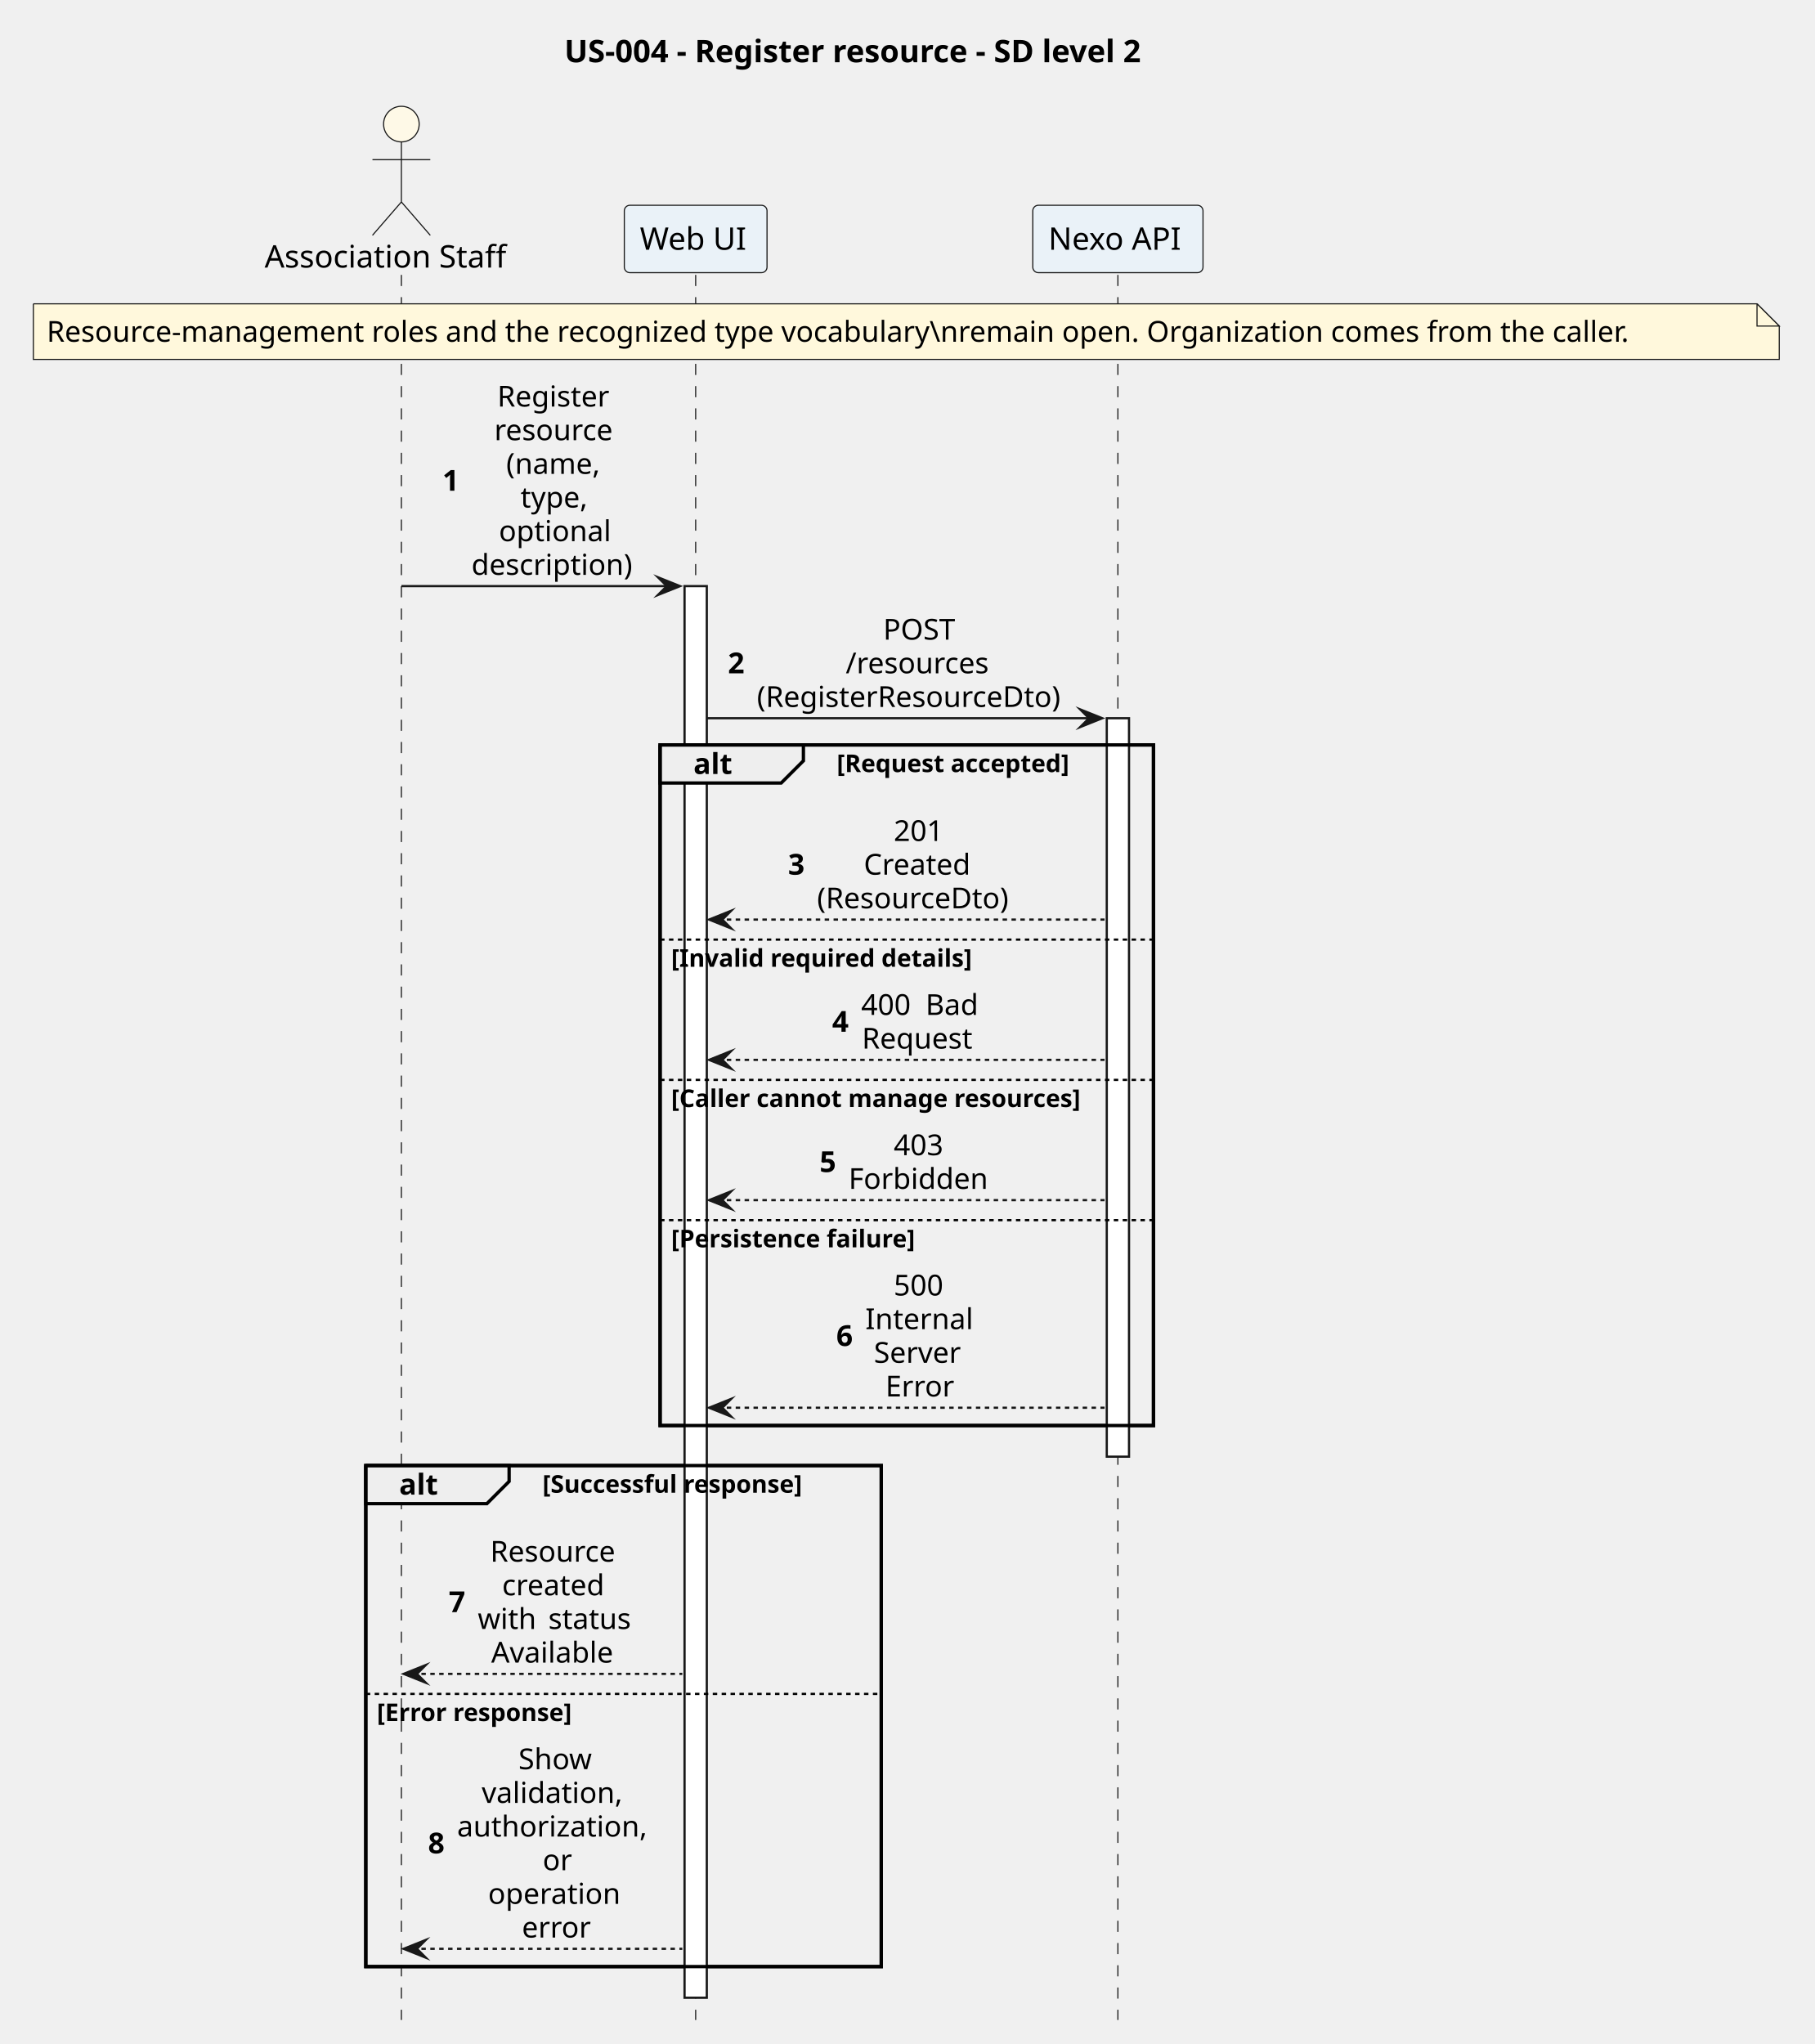
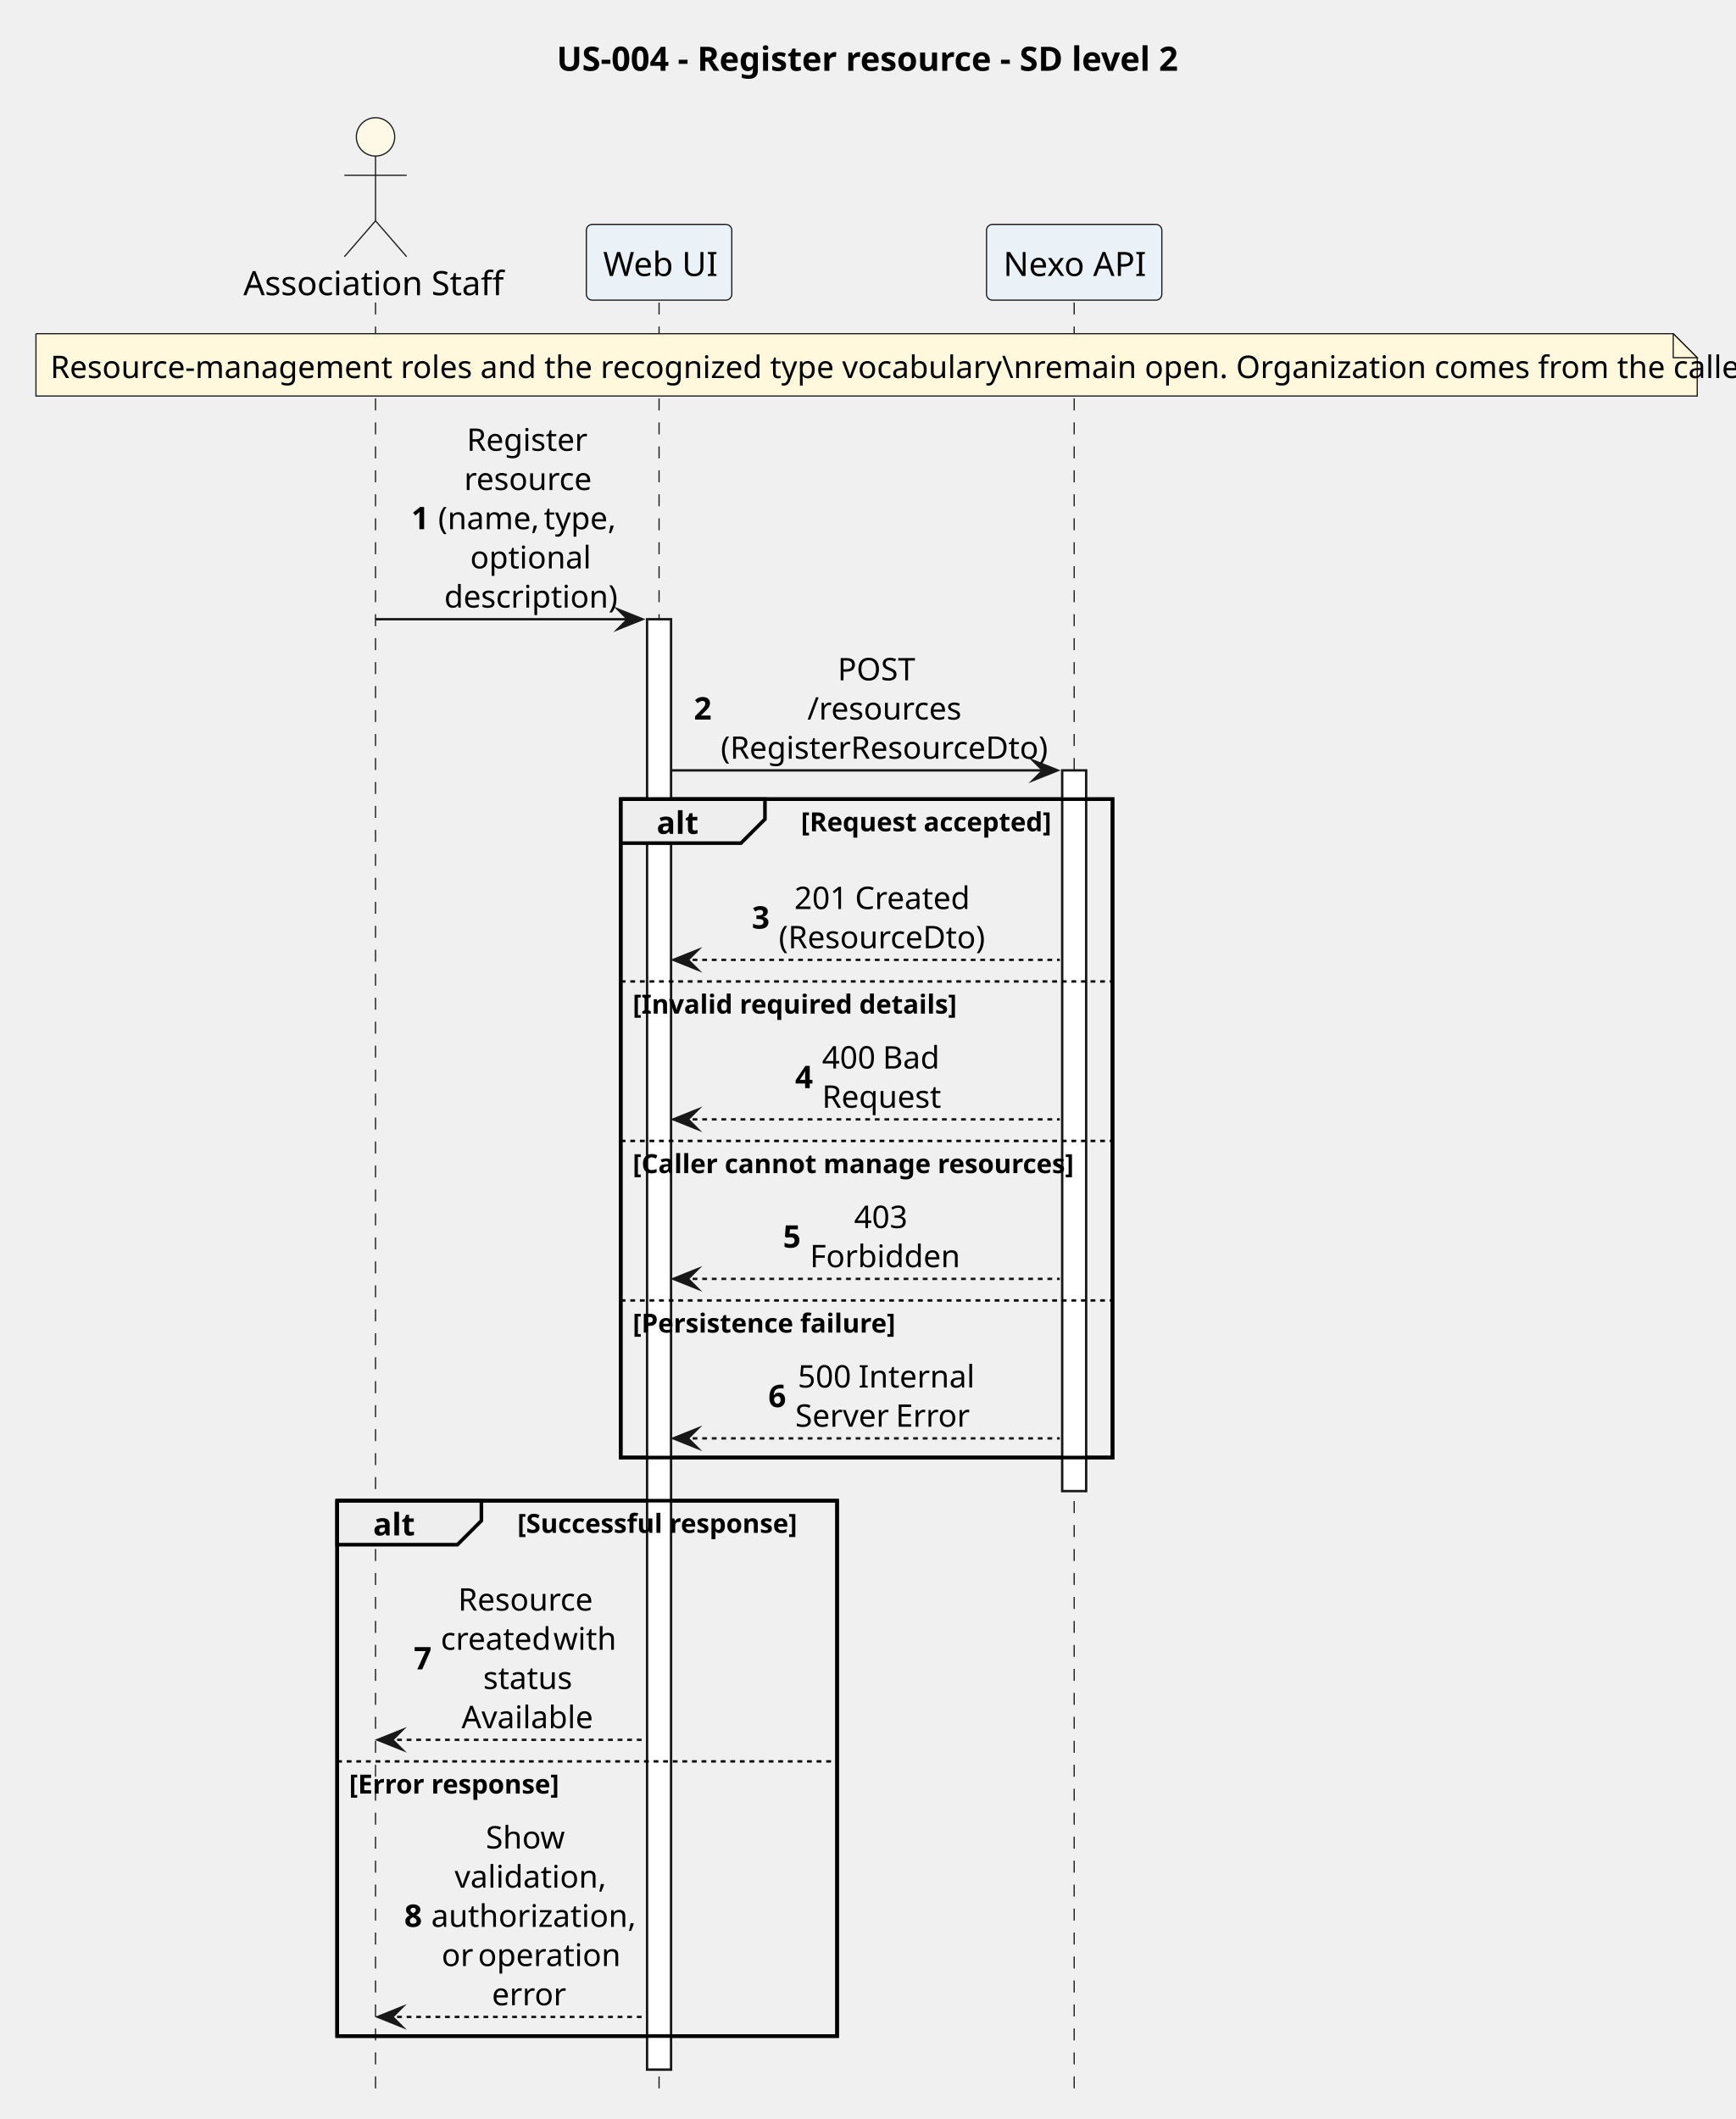
- <svg xmlns="http://www.w3.org/2000/svg" version="1.1" data-diagram-type="SEQUENCE" style="width:816px;height:919px;background:#FFFFFF;" width="816px" height="919px" viewBox="0 0 816 919" zoomAndPan="magnify" preserveAspectRatio="none" contentStyleType="text/css">
+ <svg xmlns="http://www.w3.org/2000/svg" version="1.1" data-diagram-type="SEQUENCE" style="width:724px;height:884px;background:#FFFFFF;" width="724px" height="884px" viewBox="0 0 724 884" zoomAndPan="magnify" preserveAspectRatio="none" contentStyleType="text/css">
  <defs />
  <g font-family="sans-serif" lengthAdjust="spacing">
    <g class="title" data-source-line="1">
-       <text x="253.755" y="27.995" fill="#000" font-size="14" textLength="306.92" font-weight="700">US-004 - Register resource - SD level 2</text>
+       <text x="232.231" y="29.533" fill="#000" font-size="14" textLength="257.558" font-weight="700">US-004 - Register resource - SD level 2</text>
    </g>
-     <rect x="296.792" y="334.922" width="221.844" height="306.008" fill="none" style="stroke:#000;stroke-width:1.5;" />
-     <rect x="164.471" y="658.93" width="231.767" height="225.266" fill="none" style="stroke:#000;stroke-width:1.5;" />
+     <rect x="258.929" y="333.383" width="205.163" height="274.672" fill="none" style="stroke:#000;stroke-width:1.5;" />
+     <rect x="140.648" y="626.055" width="208.545" height="223.352" fill="none" style="stroke:#000;stroke-width:1.5;" />
    <g>
-       <rect x="176.971" y="123.594" width="8" height="784.602" fill="#000" fill-opacity="0" />
-       <line x1="180.471" y1="123.594" x2="180.471" y2="908.195" style="stroke:#181818;stroke-width:0.5;stroke-dasharray:5,5;" />
+       <rect x="153.148" y="126.219" width="8" height="747.188" fill="#000" fill-opacity="0" />
+       <line x1="156.648" y1="126.219" x2="156.648" y2="873.406" style="stroke:#181818;stroke-width:0.5;stroke-dasharray:5,5;" />
    </g>
    <g>
-       <rect x="309.292" y="123.594" width="8" height="784.602" fill="#000" fill-opacity="0" />
-       <line x1="312.792" y1="123.594" x2="312.792" y2="908.195" style="stroke:#181818;stroke-width:0.5;stroke-dasharray:5,5;" />
+       <rect x="271.429" y="126.219" width="8" height="747.188" fill="#000" fill-opacity="0" />
+       <line x1="274.929" y1="126.219" x2="274.929" y2="873.406" style="stroke:#181818;stroke-width:0.5;stroke-dasharray:5,5;" />
    </g>
    <g>
-       <rect x="307.792" y="263.523" width="10" height="634.672" fill="#FFF" style="stroke:#181818;stroke-width:1;" />
+       <rect x="269.929" y="258.328" width="10" height="605.078" fill="#FFF" style="stroke:#181818;stroke-width:1;" />
    </g>
    <g>
-       <rect x="499.137" y="123.594" width="8" height="784.602" fill="#000" fill-opacity="0" />
-       <line x1="502.637" y1="123.594" x2="502.637" y2="908.195" style="stroke:#181818;stroke-width:0.5;stroke-dasharray:5,5;" />
+       <rect x="444.591" y="126.219" width="8" height="747.188" fill="#000" fill-opacity="0" />
+       <line x1="448.091" y1="126.219" x2="448.091" y2="873.406" style="stroke:#181818;stroke-width:0.5;stroke-dasharray:5,5;" />
    </g>
    <g>
-       <rect x="497.637" y="322.922" width="10" height="332.008" fill="#FFF" style="stroke:#181818;stroke-width:1;" />
+       <rect x="443.091" y="321.383" width="10" height="300.672" fill="#FFF" style="stroke:#181818;stroke-width:1;" />
    </g>
-     <text x="118.982" y="120.292" fill="#000" font-size="14" textLength="116.977">Association Staff</text>
-     <ellipse cx="180.471" cy="55.797" rx="8" ry="8" fill="#FEF9E7" style="stroke:#181818;stroke-width:0.5;" />
-     <path d="M180.471,63.797 L180.471,90.797 M167.471,71.797 L193.471,71.797 M180.471,90.797 L167.471,105.797 M180.471,90.797 L193.471,105.797" style="stroke:#181818;stroke-width:0.5;" fill="none" />
-     <rect x="280.708" y="92.297" width="64.169" height="30.297" fill="#EAF2F8" style="stroke:#181818;stroke-width:0.5;" rx="2.5" ry="2.5" />
-     <text x="287.708" y="112.292" fill="#000" font-size="14" textLength="50.169">Web UI</text>
-     <rect x="464.369" y="92.297" width="76.535" height="30.297" fill="#EAF2F8" style="stroke:#181818;stroke-width:0.5;" rx="2.5" ry="2.5" />
-     <text x="471.369" y="112.292" fill="#000" font-size="14" textLength="62.535">Nexo API</text>
-     <path d="M15,136.594 L15,161.594 L800,161.594 L800,146.594 L790,136.594 L15,136.594" style="stroke:#181818;stroke-width:0.5;" fill="#FFF8DC" />
-     <path d="M790,136.594 L790,146.594 L800,146.594 L790,136.594" style="stroke:#181818;stroke-width:0.5;" fill="#FFF8DC" />
-     <text x="21" y="153.661" fill="#000" font-size="13" textLength="764.429">Resource-management roles and the recognized type vocabulary\nremain open. Organization comes from the caller.</text>
-     <polygon points="295.792,259.523,305.792,263.523,295.792,267.523,299.792,263.523" fill="#181818" style="stroke:#181818;stroke-width:1;stroke-linejoin:miter;stroke-miterlimit:10;" />
-     <line x1="180.471" y1="263.523" x2="301.792" y2="263.523" style="stroke:#181818;stroke-width:1;" />
-     <text x="198.933" y="220.625" fill="#000" font-size="13" font-weight="700">1</text>
-     <text x="223.601" y="182.793" fill="#000" font-size="13" textLength="54.107">Register</text>
-     <text x="222.255" y="197.926" fill="#000" font-size="13" textLength="56.799">resource</text>
-     <text x="227.619" y="213.059" fill="#000" font-size="13" textLength="46.071">(name,</text>
-     <text x="234.068" y="228.192" fill="#000" font-size="13" textLength="33.173">type,</text>
-     <text x="224.312" y="243.325" fill="#000" font-size="13" textLength="52.686">optional</text>
-     <text x="211.978" y="258.458" fill="#000" font-size="13" textLength="77.353">description)</text>
-     <polygon points="485.637,318.922,495.637,322.922,485.637,326.922,489.637,322.922" fill="#181818" style="stroke:#181818;stroke-width:1;stroke-linejoin:miter;stroke-miterlimit:10;" />
-     <line x1="317.792" y1="322.922" x2="491.637" y2="322.922" style="stroke:#181818;stroke-width:1;" />
-     <text x="327.292" y="302.723" fill="#000" font-size="13" font-weight="700">2</text>
-     <text x="397.105" y="287.59" fill="#000" font-size="13" textLength="34.265">POST</text>
-     <text x="380.261" y="302.723" fill="#000" font-size="13" textLength="67.952">/resources</text>
-     <text x="340.338" y="317.856" fill="#000" font-size="13" textLength="147.799">(RegisterResourceDto)</text>
-     <path d="M296.792,334.922 L361.235,334.922 L361.235,342.055 L351.235,352.055 L296.792,352.055 L296.792,334.922" style="stroke:#000;stroke-width:1.5;" fill="#EEE" />
-     <rect x="296.792" y="334.922" width="221.844" height="306.008" fill="none" style="stroke:#000;stroke-width:1.5;" />
-     <text x="311.792" y="347.989" fill="#000" font-size="13" textLength="19.443" font-weight="700">alt</text>
-     <text x="376.235" y="347.132" fill="#000" font-size="11" textLength="121.177" font-weight="700">[Request accepted]</text>
-     <polygon points="328.792,409.453,318.792,413.453,328.792,417.453,324.792,413.453" fill="#181818" style="stroke:#181818;stroke-width:1;stroke-linejoin:miter;stroke-miterlimit:10;" />
-     <line x1="322.792" y1="413.453" x2="496.637" y2="413.453" style="stroke:#181818;stroke-width:1;stroke-dasharray:2,2;" />
-     <text x="354.346" y="393.254" fill="#000" font-size="13" font-weight="700">3</text>
-     <text x="401.831" y="378.122" fill="#000" font-size="13" textLength="24.813">201</text>
-     <text x="388.371" y="393.254" fill="#000" font-size="13" textLength="51.733">Created</text>
-     <text x="367.392" y="408.387" fill="#000" font-size="13" textLength="93.691">(ResourceDto)</text>
-     <line x1="296.792" y1="422.453" x2="518.637" y2="422.453" style="stroke:#000;stroke-width:1;stroke-dasharray:2,2;" />
-     <text x="301.792" y="434.664" fill="#000" font-size="11" textLength="154.87" font-weight="700">[Invalid required details]</text>
-     <polygon points="328.792,472.523,318.792,476.523,328.792,480.523,324.792,476.523" fill="#181818" style="stroke:#181818;stroke-width:1;stroke-linejoin:miter;stroke-miterlimit:10;" />
-     <line x1="322.792" y1="476.523" x2="496.637" y2="476.523" style="stroke:#181818;stroke-width:1;stroke-dasharray:2,2;" />
-     <text x="374.151" y="463.891" fill="#000" font-size="13" font-weight="700">4</text>
-     <text x="387.196" y="456.325" fill="#000" font-size="13" textLength="24.813">400</text>
-     <text x="412.009" y="456.325" fill="#000" font-size="13"> </text>
-     <text x="416.142" y="456.325" fill="#000" font-size="13" textLength="25.137">Bad</text>
-     <text x="387.542" y="471.458" fill="#000" font-size="13" textLength="53.39">Request</text>
-     <line x1="296.792" y1="485.523" x2="518.637" y2="485.523" style="stroke:#000;stroke-width:1;stroke-dasharray:2,2;" />
-     <text x="301.792" y="497.734" fill="#000" font-size="11" textLength="210.133" font-weight="700">[Caller cannot manage resources]</text>
-     <polygon points="328.792,535.594,318.792,539.594,328.792,543.594,324.792,539.594" fill="#181818" style="stroke:#181818;stroke-width:1;stroke-linejoin:miter;stroke-miterlimit:10;" />
-     <line x1="322.792" y1="539.594" x2="496.637" y2="539.594" style="stroke:#181818;stroke-width:1;stroke-dasharray:2,2;" />
-     <text x="368.501" y="526.961" fill="#000" font-size="13" font-weight="700">5</text>
-     <text x="401.831" y="519.395" fill="#000" font-size="13" textLength="24.813">403</text>
-     <text x="381.547" y="534.528" fill="#000" font-size="13" textLength="65.381">Forbidden</text>
-     <line x1="296.792" y1="548.594" x2="518.637" y2="548.594" style="stroke:#000;stroke-width:1;stroke-dasharray:2,2;" />
-     <text x="301.792" y="560.804" fill="#000" font-size="11" textLength="126.693" font-weight="700">[Persistence failure]</text>
-     <polygon points="328.792,628.93,318.792,632.93,328.792,636.93,324.792,632.93" fill="#181818" style="stroke:#181818;stroke-width:1;stroke-linejoin:miter;stroke-miterlimit:10;" />
-     <line x1="322.792" y1="632.93" x2="496.637" y2="632.93" style="stroke:#181818;stroke-width:1;stroke-dasharray:2,2;" />
-     <text x="376.027" y="605.165" fill="#000" font-size="13" font-weight="700">6</text>
-     <text x="401.831" y="582.465" fill="#000" font-size="13" textLength="24.813">500</text>
-     <text x="389.072" y="597.598" fill="#000" font-size="13" textLength="50.331">Internal</text>
-     <text x="392.922" y="612.731" fill="#000" font-size="13" textLength="42.631">Server</text>
-     <text x="398.136" y="627.864" fill="#000" font-size="13" textLength="32.202">Error</text>
-     <path d="M164.471,658.93 L228.914,658.93 L228.914,666.063 L218.914,676.063 L164.471,676.063 L164.471,658.93" style="stroke:#000;stroke-width:1.5;" fill="#EEE" />
-     <rect x="164.471" y="658.93" width="231.767" height="225.266" fill="none" style="stroke:#000;stroke-width:1.5;" />
-     <text x="179.471" y="671.997" fill="#000" font-size="13" textLength="19.443" font-weight="700">alt</text>
-     <text x="243.914" y="671.14" fill="#000" font-size="11" textLength="136.324" font-weight="700">[Successful response]</text>
-     <polygon points="191.471,748.594,181.471,752.594,191.471,756.594,187.471,752.594" fill="#181818" style="stroke:#181818;stroke-width:1;stroke-linejoin:miter;stroke-miterlimit:10;" />
-     <line x1="185.471" y1="752.594" x2="306.792" y2="752.594" style="stroke:#181818;stroke-width:1;stroke-dasharray:2,2;" />
-     <text x="201.78" y="724.829" fill="#000" font-size="13" font-weight="700">7</text>
-     <text x="220.411" y="702.129" fill="#000" font-size="13" textLength="60.487">Resource</text>
-     <text x="225.752" y="717.262" fill="#000" font-size="13" textLength="49.804">created</text>
-     <text x="214.825" y="732.395" fill="#000" font-size="13" textLength="27.581">with</text>
-     <text x="242.406" y="732.395" fill="#000" font-size="13"> </text>
-     <text x="246.538" y="732.395" fill="#000" font-size="13" textLength="39.946">status</text>
-     <text x="220.852" y="747.528" fill="#000" font-size="13" textLength="59.604">Available</text>
-     <line x1="164.471" y1="761.594" x2="396.237" y2="761.594" style="stroke:#000;stroke-width:1;stroke-dasharray:2,2;" />
-     <text x="169.471" y="773.804" fill="#000" font-size="11" textLength="101.933" font-weight="700">[Error response]</text>
-     <polygon points="191.471,872.195,181.471,876.195,191.471,880.195,187.471,876.195" fill="#181818" style="stroke:#181818;stroke-width:1;stroke-linejoin:miter;stroke-miterlimit:10;" />
-     <line x1="185.471" y1="876.195" x2="306.792" y2="876.195" style="stroke:#181818;stroke-width:1;stroke-dasharray:2,2;" />
-     <text x="192.471" y="833.297" fill="#000" font-size="13" font-weight="700">8</text>
-     <text x="233.116" y="795.465" fill="#000" font-size="13" textLength="35.077">Show</text>
-     <text x="216.586" y="810.598" fill="#000" font-size="13" textLength="68.136">validation,</text>
-     <text x="205.516" y="825.731" fill="#000" font-size="13" textLength="90.276">authorization,</text>
-     <text x="244.005" y="840.864" fill="#000" font-size="13" textLength="13.298">or</text>
-     <text x="219.446" y="855.997" fill="#000" font-size="13" textLength="62.417">operation</text>
-     <text x="234.661" y="871.129" fill="#000" font-size="13" textLength="31.986">error</text>
+     <text x="101.51" y="123.143" fill="#000" font-size="14" textLength="104.275">Association Staff</text>
+     <ellipse cx="156.648" cy="57.109" rx="8" ry="8" fill="#FEF9E7" style="stroke:#181818;stroke-width:0.5;" />
+     <path d="M156.648,65.109 L156.648,92.109 M143.648,73.109 L169.648,73.109 M156.648,92.109 L143.648,107.109 M156.648,92.109 L169.648,107.109" style="stroke:#181818;stroke-width:0.5;" fill="none" />
+     <rect x="244.591" y="93.609" width="60.676" height="31.609" fill="#EAF2F8" style="stroke:#181818;stroke-width:0.5;" rx="2.5" ry="2.5" />
+     <text x="251.591" y="115.143" fill="#000" font-size="14" textLength="46.676">Web UI</text>
+     <rect x="411.522" y="93.609" width="73.138" height="31.609" fill="#EAF2F8" style="stroke:#181818;stroke-width:0.5;" rx="2.5" ry="2.5" />
+     <text x="418.522" y="115.143" fill="#000" font-size="14" textLength="59.138">Nexo API</text>
+     <path d="M15,139.219 L15,165.219 L708,165.219 L708,149.219 L698,139.219 L15,139.219" style="stroke:#181818;stroke-width:0.5;" fill="#FFF8DC" />
+     <path d="M698,139.219 L698,149.219 L708,149.219 L698,139.219" style="stroke:#181818;stroke-width:0.5;" fill="#FFF8DC" />
+     <text x="21" y="157.714" fill="#000" font-size="13" textLength="672.02">Resource-management roles and the recognized type vocabulary\nremain open. Organization comes from the caller.</text>
+     <polygon points="257.929,254.328,267.929,258.328,257.929,262.328,261.929,258.328" fill="#181818" style="stroke:#181818;stroke-width:1;stroke-linejoin:miter;stroke-miterlimit:10;" />
+     <line x1="156.648" y1="258.328" x2="263.929" y2="258.328" style="stroke:#181818;stroke-width:1;" />
+     <text x="171.546" y="220.769" fill="#000" font-size="13" font-weight="700">1</text>
+     <text x="194.7" y="188.065" fill="#000" font-size="13" textLength="48.407">Register</text>
+     <text x="193.614" y="204.417" fill="#000" font-size="13" textLength="50.578">resource</text>
+     <text x="182.776" y="220.769" fill="#000" font-size="13" textLength="40.46">(name,</text>
+     <text x="223.236" y="220.769" fill="#000" font-size="13"> </text>
+     <text x="226.847" y="220.769" fill="#000" font-size="13" textLength="28.184">type,</text>
+     <text x="196.134" y="237.12" fill="#000" font-size="13" textLength="45.538">optional</text>
+     <text x="185.305" y="253.472" fill="#000" font-size="13" textLength="67.196">description)</text>
+     <polygon points="431.091,317.383,441.091,321.383,431.091,325.383,435.091,321.383" fill="#181818" style="stroke:#181818;stroke-width:1;stroke-linejoin:miter;stroke-miterlimit:10;" />
+     <line x1="279.929" y1="321.383" x2="437.091" y2="321.383" style="stroke:#181818;stroke-width:1;" />
+     <text x="289.429" y="300.175" fill="#000" font-size="13" font-weight="700">2</text>
+     <text x="349.428" y="283.823" fill="#000" font-size="13" textLength="35.395">POST</text>
+     <text x="336.78" y="300.175" fill="#000" font-size="13" textLength="60.69">/resources</text>
+     <text x="300.659" y="316.526" fill="#000" font-size="13" textLength="132.933">(RegisterResourceDto)</text>
+     <path d="M258.929,333.383 L319.1,333.383 L319.1,341.734 L309.1,351.734 L258.929,351.734 L258.929,333.383" style="stroke:#000;stroke-width:1.5;" fill="#EEE" />
+     <rect x="258.929" y="333.383" width="205.163" height="274.672" fill="none" style="stroke:#000;stroke-width:1.5;" />
+     <text x="273.929" y="347.878" fill="#000" font-size="13" textLength="15.171" font-weight="700">alt</text>
+     <text x="334.1" y="346.802" fill="#000" font-size="11" textLength="101.471" font-weight="700">[Request accepted]</text>
+     <polygon points="290.929,396.438,280.929,400.438,290.929,404.438,286.929,400.438" fill="#181818" style="stroke:#181818;stroke-width:1;stroke-linejoin:miter;stroke-miterlimit:10;" />
+     <line x1="284.929" y1="400.438" x2="442.091" y2="400.438" style="stroke:#181818;stroke-width:1;stroke-dasharray:2,2;" />
+     <text x="313.632" y="387.405" fill="#000" font-size="13" font-weight="700">3</text>
+     <text x="331.35" y="379.229" fill="#000" font-size="13" textLength="21.69">201</text>
+     <text x="353.04" y="379.229" fill="#000" font-size="13"> </text>
+     <text x="356.651" y="379.229" fill="#000" font-size="13" textLength="46.249">Created</text>
+     <text x="324.862" y="395.581" fill="#000" font-size="13" textLength="84.525">(ResourceDto)</text>
+     <line x1="258.929" y1="409.438" x2="464.091" y2="409.438" style="stroke:#000;stroke-width:1;stroke-dasharray:2,2;" />
+     <text x="263.929" y="422.856" fill="#000" font-size="11" textLength="127.139" font-weight="700">[Invalid required details]</text>
+     <polygon points="290.929,462.977,280.929,466.977,290.929,470.977,286.929,466.977" fill="#181818" style="stroke:#181818;stroke-width:1;stroke-linejoin:miter;stroke-miterlimit:10;" />
+     <line x1="284.929" y1="466.977" x2="442.091" y2="466.977" style="stroke:#181818;stroke-width:1;stroke-dasharray:2,2;" />
+     <text x="331.679" y="453.944" fill="#000" font-size="13" font-weight="700">4</text>
+     <text x="342.909" y="445.769" fill="#000" font-size="13" textLength="21.69">400</text>
+     <text x="364.599" y="445.769" fill="#000" font-size="13"> </text>
+     <text x="368.21" y="445.769" fill="#000" font-size="13" textLength="23.131">Bad</text>
+     <text x="342.915" y="462.12" fill="#000" font-size="13" textLength="48.42">Request</text>
+     <line x1="258.929" y1="475.977" x2="464.091" y2="475.977" style="stroke:#000;stroke-width:1;stroke-dasharray:2,2;" />
+     <text x="263.929" y="489.396" fill="#000" font-size="11" textLength="177.284" font-weight="700">[Caller cannot manage resources]</text>
+     <polygon points="290.929,529.516,280.929,533.516,290.929,537.516,286.929,533.516" fill="#181818" style="stroke:#181818;stroke-width:1;stroke-linejoin:miter;stroke-miterlimit:10;" />
+     <line x1="284.929" y1="533.516" x2="442.091" y2="533.516" style="stroke:#181818;stroke-width:1;stroke-dasharray:2,2;" />
+     <text x="326.626" y="520.483" fill="#000" font-size="13" font-weight="700">5</text>
+     <text x="356.28" y="512.308" fill="#000" font-size="13" textLength="21.69">403</text>
+     <text x="337.856" y="528.659" fill="#000" font-size="13" textLength="58.538">Forbidden</text>
+     <line x1="258.929" y1="542.516" x2="464.091" y2="542.516" style="stroke:#000;stroke-width:1;stroke-dasharray:2,2;" />
+     <text x="263.929" y="555.935" fill="#000" font-size="11" textLength="105.155" font-weight="700">[Persistence failure]</text>
+     <polygon points="290.929,596.055,280.929,600.055,290.929,604.055,286.929,600.055" fill="#181818" style="stroke:#181818;stroke-width:1;stroke-linejoin:miter;stroke-miterlimit:10;" />
+     <line x1="284.929" y1="600.055" x2="442.091" y2="600.055" style="stroke:#181818;stroke-width:1;stroke-dasharray:2,2;" />
+     <text x="320.5" y="587.022" fill="#000" font-size="13" font-weight="700">6</text>
+     <text x="332.794" y="578.847" fill="#000" font-size="13" textLength="21.69">500</text>
+     <text x="354.484" y="578.847" fill="#000" font-size="13"> </text>
+     <text x="358.095" y="578.847" fill="#000" font-size="13" textLength="43.361">Internal</text>
+     <text x="331.73" y="595.198" fill="#000" font-size="13" textLength="38.289">Server</text>
+     <text x="370.02" y="595.198" fill="#000" font-size="13"> </text>
+     <text x="373.631" y="595.198" fill="#000" font-size="13" textLength="28.888">Error</text>
+     <path d="M140.648,626.055 L200.819,626.055 L200.819,634.406 L190.819,644.406 L140.648,644.406 L140.648,626.055" style="stroke:#000;stroke-width:1.5;" fill="#EEE" />
+     <rect x="140.648" y="626.055" width="208.545" height="223.352" fill="none" style="stroke:#000;stroke-width:1.5;" />
+     <text x="155.648" y="640.55" fill="#000" font-size="13" textLength="15.171" font-weight="700">alt</text>
+     <text x="215.819" y="639.474" fill="#000" font-size="11" textLength="117.375" font-weight="700">[Successful response]</text>
+     <polygon points="167.648,721.813,157.648,725.813,167.648,729.813,163.648,725.813" fill="#181818" style="stroke:#181818;stroke-width:1;stroke-linejoin:miter;stroke-miterlimit:10;" />
+     <line x1="161.648" y1="725.813" x2="268.929" y2="725.813" style="stroke:#181818;stroke-width:1;stroke-dasharray:2,2;" />
+     <text x="172.628" y="696.429" fill="#000" font-size="13" font-weight="700">7</text>
+     <text x="191.085" y="671.901" fill="#000" font-size="13" textLength="55.637">Resource</text>
+     <text x="183.858" y="688.253" fill="#000" font-size="13" textLength="43.361">created</text>
+     <text x="227.219" y="688.253" fill="#000" font-size="13"> </text>
+     <text x="230.831" y="688.253" fill="#000" font-size="13" textLength="23.118">with</text>
+     <text x="201.562" y="704.604" fill="#000" font-size="13" textLength="34.684">status</text>
+     <text x="192.526" y="720.956" fill="#000" font-size="13" textLength="52.755">Available</text>
+     <line x1="140.648" y1="734.813" x2="349.193" y2="734.813" style="stroke:#000;stroke-width:1;stroke-dasharray:2,2;" />
+     <text x="145.648" y="748.231" fill="#000" font-size="11" textLength="86.19" font-weight="700">[Error response]</text>
+     <polygon points="167.648,837.406,157.648,841.406,167.648,845.406,163.648,841.406" fill="#181818" style="stroke:#181818;stroke-width:1;stroke-linejoin:miter;stroke-miterlimit:10;" />
+     <line x1="161.648" y1="841.406" x2="268.929" y2="841.406" style="stroke:#181818;stroke-width:1;stroke-dasharray:2,2;" />
+     <text x="168.648" y="803.847" fill="#000" font-size="13" font-weight="700">8</text>
+     <text x="202.644" y="771.144" fill="#000" font-size="13" textLength="32.519">Show</text>
+     <text x="189.634" y="787.495" fill="#000" font-size="13" textLength="58.538">validation,</text>
+     <text x="179.878" y="803.847" fill="#000" font-size="13" textLength="78.051">authorization,</text>
+     <text x="184.213" y="820.198" fill="#000" font-size="13" textLength="11.559">or</text>
+     <text x="195.772" y="820.198" fill="#000" font-size="13"> </text>
+     <text x="199.384" y="820.198" fill="#000" font-size="13" textLength="54.209">operation</text>
+     <text x="205.18" y="836.55" fill="#000" font-size="13" textLength="27.447">error</text>
  </g>
</svg>
